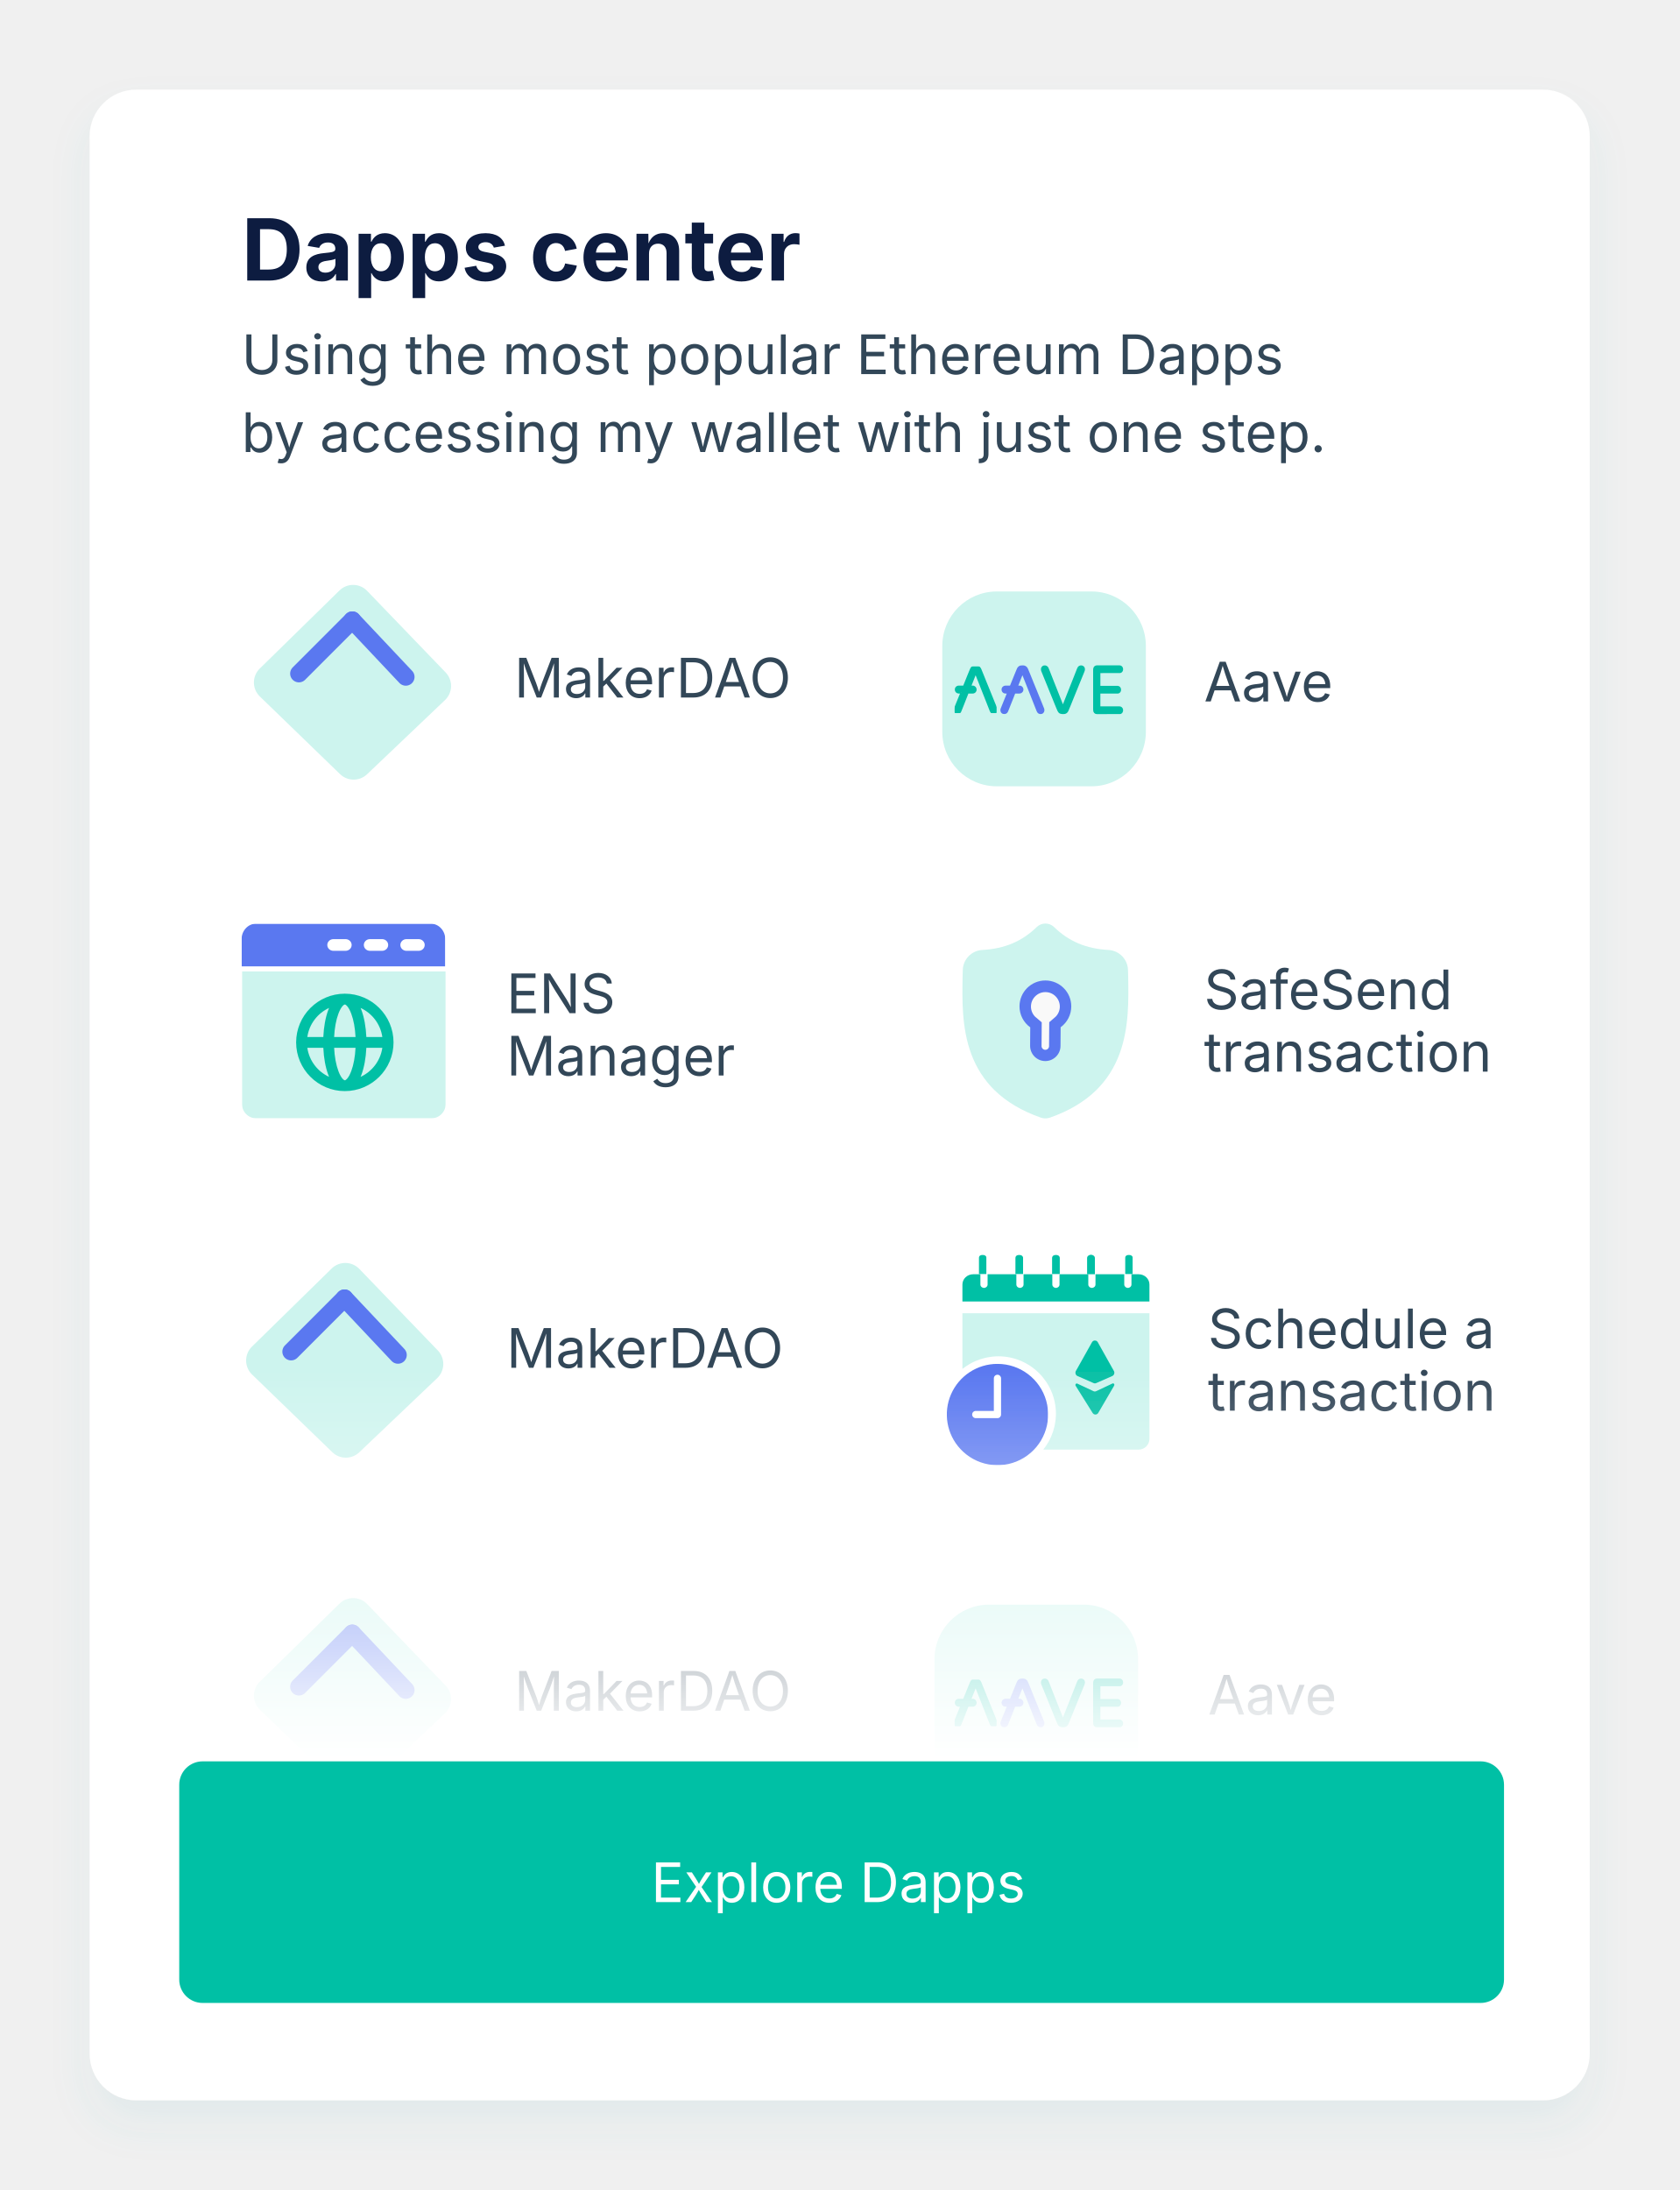
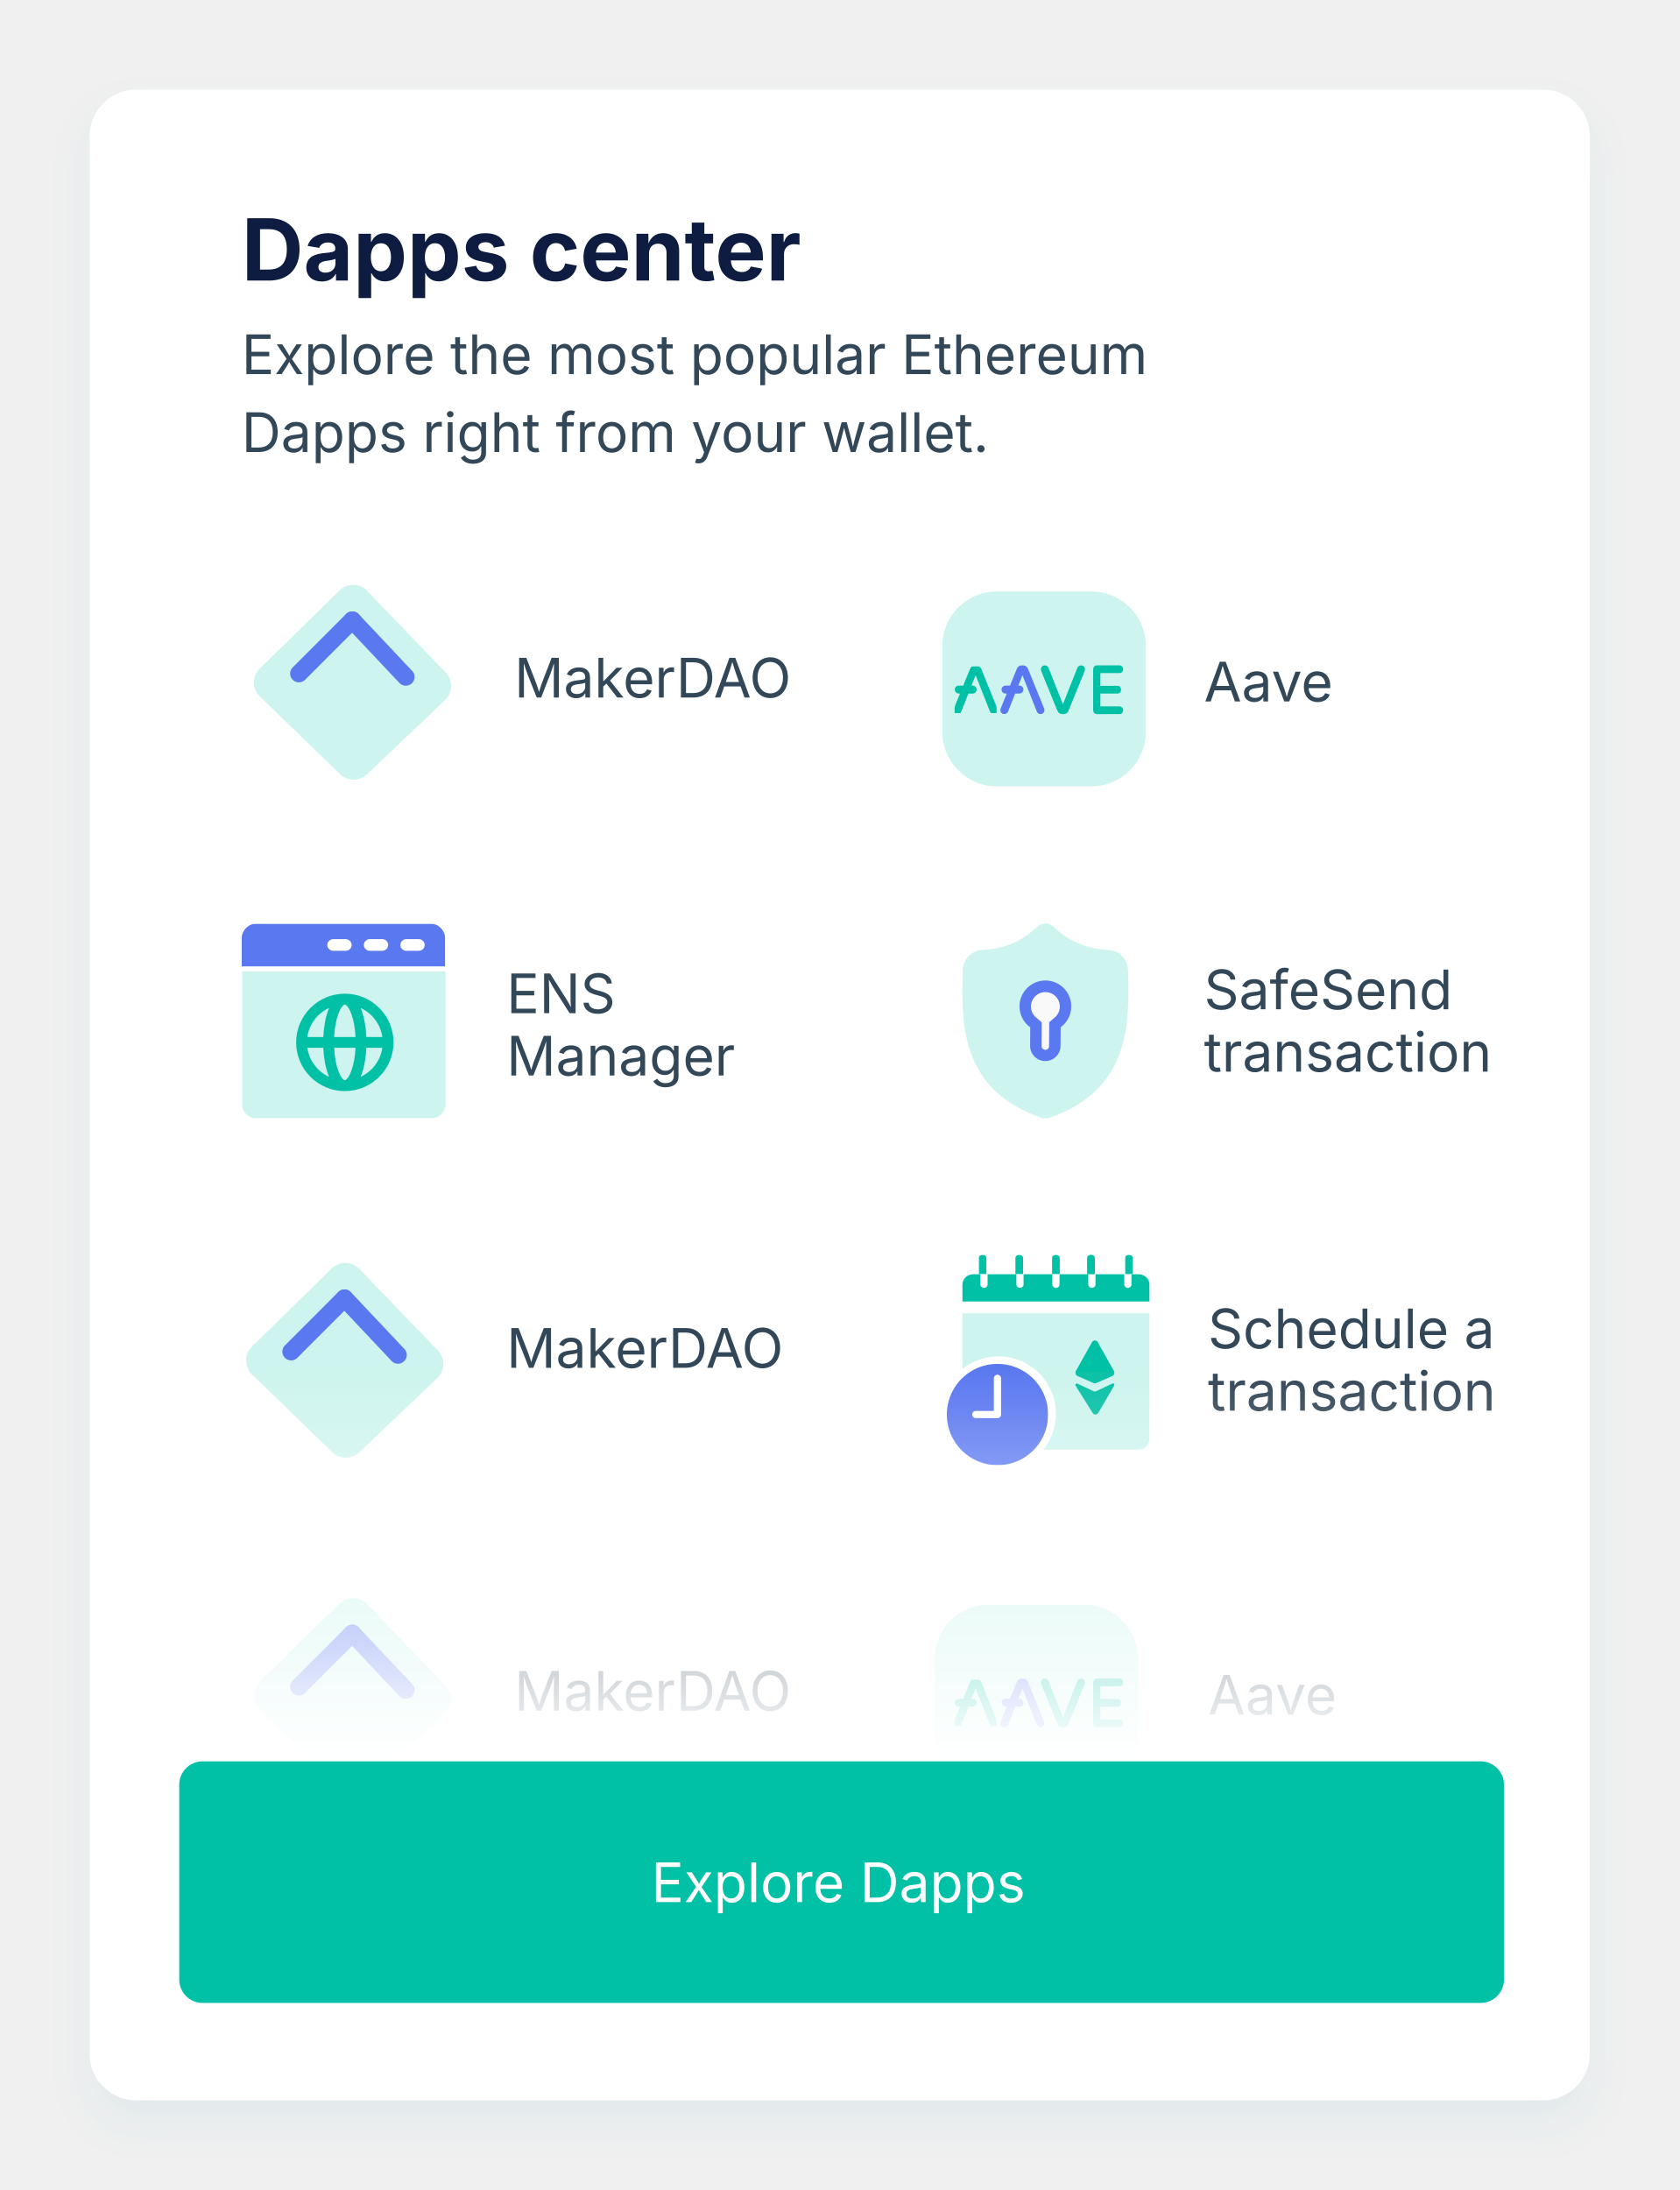
<svg xmlns="http://www.w3.org/2000/svg" xmlns:xlink="http://www.w3.org/1999/xlink" width="431px" height="562px" viewBox="0 0 431 562" version="1.1">
  <defs>
    <filter x="-8.1%" y="-6.0%" width="116.1%" height="112.0%" filterUnits="objectBoundingBox" id="filter-1">
      <feOffset dx="0" dy="6" in="SourceAlpha" result="shadowOffsetOuter1" />
      <feGaussianBlur stdDeviation="5" in="shadowOffsetOuter1" result="shadowBlurOuter1" />
      <feColorMatrix values="0 0 0 0 0.075   0 0 0 0 0.395   0 0 0 0 0.464  0 0 0 0.085 0" type="matrix" in="shadowBlurOuter1" result="shadowMatrixOuter1" />
      <feMerge>
        <feMergeNode in="shadowMatrixOuter1" />
        <feMergeNode in="SourceGraphic" />
      </feMerge>
    </filter>
    <polygon id="path-2" points="0 0.018 10.774 0.018 10.774 11.994 0 11.994" />
    <polygon id="path-4" points="0 0.018 10.774 0.018 10.774 11.994 0 11.994" />
    <polygon id="path-6" points="0.103 0.24 52.38 0.24 52.38 38 0.103 38" />
    <polygon id="path-8" points="0 0.037 52.277 0.037 52.277 11.037 0 11.037" />
    <polygon id="path-10" points="0 0 26 0 26 26 0 26" />
    <polygon id="path-12" points="0 0 2 0 2 5 0 5" />
    <polygon id="path-14" points="0.731 0 2.731 0 2.731 5 0.731 5" />
    <polygon id="path-16" points="0.577 0 2.577 0 2.577 5 0.577 5" />
    <polygon id="path-18" points="0.192 0 2.192 0 2.192 5 0.192 5" />
    <linearGradient x1="50%" y1="15.254%" x2="50%" y2="68.353%" id="linearGradient-20">
      <stop stop-color="#FFFFFF" stop-opacity="0" offset="0%" />
      <stop stop-color="#FFFFFF" offset="100%" />
    </linearGradient>
  </defs>
  <g id="Landing-page_mobile-layout" stroke="none" stroke-width="1" fill="none" fill-rule="evenodd">
    <g id="landing-page-Dapps" transform="translate(8, -1260)">
      <g id="Group-8" filter="url(#filter-1)" transform="translate(15, 1283)">
        <rect id="Rectangle" fill="#FFFFFF" x="0" y="0" width="385" height="516" rx="12" />
        <g id="Group-9" transform="translate(38, 125)">
          <g id="Group-29" transform="translate(186, 89)">
            <g id="lock-copy" fill-rule="nonzero">
              <path d="M21.296,13.593 C23.421,13.593 25.348,14.456 26.744,15.853 C28.138,17.248 29,19.175 29,21.3 C29,22.724 28.609,24.088 27.904,25.263 C27.472,25.984 26.922,26.635 26.271,27.186 L26.271,27.186 L26.241,31.452 C26.235,32.819 25.682,34.045 24.804,34.934 C23.901,35.847 22.653,36.407 21.276,36.407 C19.911,36.407 18.672,35.855 17.773,34.959 C16.868,34.057 16.309,32.808 16.312,31.432 L16.312,31.432 L16.343,27.204 C15.688,26.655 15.135,26.005 14.7,25.284 C13.988,24.105 13.593,22.734 13.593,21.3 C13.593,19.175 14.455,17.248 15.849,15.853 C17.244,14.456 19.172,13.593 21.296,13.593 Z" id="Path" stroke="#5A78F0" stroke-width="8" fill="#F9F9F9" />
              <path d="M42.543,13.566 L42.541,13.527 C42.52,13.047 42.505,12.539 42.496,11.973 C42.456,9.216 40.263,6.936 37.505,6.782 C31.754,6.461 27.306,4.586 23.504,0.883 L23.472,0.852 C22.232,-0.284 20.362,-0.284 19.122,0.852 L19.089,0.883 C15.288,4.586 10.839,6.461 5.089,6.782 C2.33,6.936 0.138,9.216 0.097,11.974 C0.089,12.535 0.074,13.044 0.052,13.527 L0.05,13.618 C-0.062,19.48 -0.201,26.775 2.241,33.397 C3.583,37.039 5.616,40.204 8.283,42.806 C11.321,45.769 15.3,48.122 20.109,49.798 C20.266,49.853 20.428,49.897 20.593,49.93 C20.827,49.977 21.062,50 21.297,50 C21.532,50 21.767,49.977 22.001,49.93 C22.166,49.897 22.329,49.852 22.487,49.797 C27.29,48.118 31.265,45.765 34.3,42.802 C36.965,40.199 38.999,37.032 40.342,33.39 C42.793,26.748 42.654,19.439 42.543,13.566 Z M25.211,26.617 L25.177,31.397 C25.173,33.545 23.425,35.291 21.276,35.291 C19.125,35.291 17.375,33.541 17.375,31.392 L17.375,31.381 L17.409,26.638 C15.689,25.4 14.653,23.409 14.653,21.251 C14.653,17.589 17.633,14.61 21.296,14.61 C24.959,14.61 27.939,17.589 27.939,21.251 C27.939,23.394 26.913,25.377 25.211,26.617 Z" id="Shape" fill="#CDF4EE" />
            </g>
            <text id="SafeSend-transaction" font-family="SFProText-Regular, SF Pro Text" font-size="14" font-weight="normal" fill="#334758">
              <tspan x="62" y="22">SafeSend </tspan>
              <tspan x="62" y="38">transaction </tspan>
            </text>
          </g>
          <g id="Group-45" transform="translate(180, 3)">
            <g id="Group-13-Copy-2" fill="#CDF4EE">
              <rect id="Rectangle-4" x="0.836" y="0.783" width="52.247" height="50" rx="14" />
            </g>
            <g id="Group-10" transform="translate(4, 20)">
              <path d="M37.156,6.739 L37.156,10.519 L37.263,10.519 C38.95,10.519 40.638,10.521 42.325,10.518 C42.644,10.517 42.927,10.765 42.986,11.112 C43.065,11.576 42.796,11.997 42.406,11.998 C40.417,12 38.428,11.997 36.439,12 C36.121,12 35.834,11.694 35.818,11.33 C35.811,11.171 35.801,11.011 35.801,10.852 C35.8,7.517 35.799,4.182 35.801,0.847 C35.801,0.441 35.971,0.146 36.274,0.033 C36.33,0.011 36.392,0.001 36.452,0.001 C38.429,-0 40.406,0 42.383,0 C42.712,0 42.988,0.318 42.998,0.72 C43.008,1.105 42.795,1.365 42.56,1.444 C42.497,1.465 42.43,1.478 42.365,1.478 C40.666,1.48 38.967,1.479 37.267,1.479 L37.157,1.479 L37.157,5.26 L37.261,5.26 C38.796,5.26 40.332,5.262 41.867,5.258 C42.188,5.257 42.466,5.595 42.47,5.97 C42.472,6.255 42.387,6.479 42.171,6.628 C42.064,6.702 41.95,6.738 41.828,6.738 C40.307,6.739 38.787,6.739 37.266,6.739 L37.156,6.739 Z" id="Fill-1" stroke="#00C0A5" stroke-width="0.5" fill="#05C0A5" />
              <g id="Group-5">
                <mask id="mask-3" fill="white">
                  <use xlink:href="#path-2" />
                </mask>
                <g id="Clip-4" />
                <path d="M1.753,6.729 C1.506,6.729 1.274,6.729 1.042,6.728 C0.621,6.727 0.299,6.39 0.297,5.974 C0.295,5.62 0.49,5.336 0.822,5.221 C0.886,5.199 0.957,5.194 1.025,5.193 C1.476,5.191 1.927,5.192 2.378,5.192 C2.569,4.723 2.759,4.258 2.948,3.793 C3.121,3.364 3.292,2.933 3.466,2.504 C3.63,2.099 3.795,1.695 3.963,1.291 C4.053,1.073 4.137,0.85 4.245,0.64 C4.388,0.359 4.593,0.135 4.91,0.053 C4.979,0.035 5.051,0.018 5.121,0.018 C5.355,0.02 5.591,0.015 5.823,0.041 C6.028,0.064 6.191,0.191 6.332,0.343 C6.623,0.656 6.719,1.071 6.884,1.448 C7.048,1.821 7.193,2.202 7.345,2.579 C7.552,3.094 7.757,3.61 7.965,4.125 C8.149,4.578 8.337,5.03 8.522,5.484 C8.682,5.879 8.839,6.276 9,6.671 C9.198,7.158 9.398,7.644 9.596,8.131 C9.757,8.527 9.913,8.924 10.075,9.319 C10.258,9.769 10.443,10.219 10.63,10.668 C10.717,10.877 10.79,11.085 10.771,11.32 C10.744,11.677 10.496,11.954 10.135,11.989 C9.851,12.016 9.616,11.939 9.444,11.714 C9.35,11.591 9.279,11.444 9.221,11.299 C9.021,10.806 8.832,10.309 8.638,9.814 C8.393,9.19 8.148,8.566 7.902,7.943 C7.705,7.446 7.504,6.949 7.308,6.451 C7.047,5.788 6.79,5.124 6.528,4.461 C6.305,3.896 6.078,3.332 5.854,2.767 C5.712,2.41 5.574,2.052 5.434,1.694 C5.423,1.667 5.407,1.643 5.387,1.607 C4.913,2.805 4.445,3.991 3.97,5.192 C4.195,5.192 4.403,5.202 4.611,5.19 C5.067,5.164 5.416,5.554 5.402,5.984 C5.391,6.286 5.173,6.619 4.885,6.692 C4.816,6.709 4.745,6.726 4.674,6.727 C4.266,6.73 3.858,6.729 3.45,6.728 C3.394,6.728 3.362,6.735 3.336,6.803 C2.949,7.794 2.558,8.783 2.166,9.772 C1.936,10.353 1.713,10.936 1.47,11.51 C1.354,11.786 1.144,11.965 0.828,11.987 C0.517,12.008 0.253,11.926 0.099,11.627 C-0.027,11.384 -0.029,11.126 0.073,10.87 C0.316,10.267 0.559,9.664 0.803,9.061 C1.047,8.462 1.293,7.863 1.537,7.264 C1.609,7.089 1.679,6.913 1.753,6.729" id="Fill-3" stroke="#00C0A5" stroke-width="0.5" fill="#05C0A5" mask="url(#mask-3)" />
              </g>
              <path d="M17.401,1.589 C16.923,2.796 16.452,3.987 15.977,5.189 C16.21,5.189 16.432,5.191 16.654,5.188 C17.136,5.182 17.483,5.635 17.398,6.103 C17.331,6.469 16.984,6.734 16.649,6.728 C16.224,6.72 15.798,6.726 15.367,6.726 C15.163,7.247 14.962,7.767 14.757,8.285 C14.546,8.817 14.331,9.347 14.121,9.879 C13.912,10.404 13.714,10.934 13.498,11.456 C13.378,11.745 13.176,11.95 12.843,11.987 C12.611,12.013 12.399,11.965 12.227,11.81 C12.081,11.679 12.022,11.495 12.003,11.297 C11.979,11.043 12.088,10.826 12.178,10.603 C12.376,10.116 12.571,9.628 12.769,9.14 C13.027,8.507 13.286,7.874 13.545,7.241 C13.613,7.074 13.681,6.907 13.756,6.726 C13.517,6.726 13.287,6.726 13.057,6.726 C12.78,6.727 12.564,6.611 12.41,6.378 C12.221,6.095 12.261,5.664 12.495,5.427 C12.656,5.264 12.841,5.186 13.066,5.188 C13.475,5.191 13.884,5.187 14.293,5.19 C14.366,5.191 14.395,5.164 14.421,5.099 C14.584,4.689 14.752,4.282 14.918,3.874 C15.091,3.448 15.263,3.021 15.436,2.595 C15.589,2.22 15.741,1.845 15.895,1.472 C16.007,1.201 16.113,0.928 16.236,0.663 C16.362,0.394 16.558,0.187 16.835,0.071 C16.867,0.058 16.902,0.043 16.936,0.04 C17.324,0.007 17.717,-0.064 18.086,0.132 C18.307,0.248 18.463,0.437 18.565,0.657 C18.725,1 18.862,1.353 19.006,1.703 C19.159,2.077 19.309,2.452 19.461,2.827 C19.671,3.348 19.879,3.87 20.091,4.391 C20.323,4.96 20.56,5.527 20.792,6.097 C20.999,6.605 21.2,7.116 21.407,7.624 C21.616,8.139 21.83,8.652 22.039,9.166 C22.236,9.65 22.431,10.135 22.624,10.621 C22.683,10.77 22.757,10.918 22.785,11.074 C22.854,11.473 22.689,11.881 22.246,11.977 C21.84,12.065 21.488,11.903 21.306,11.458 C21.087,10.927 20.881,10.39 20.67,9.855 C20.408,9.188 20.148,8.52 19.884,7.854 C19.646,7.252 19.404,6.651 19.166,6.049 C18.906,5.392 18.649,4.734 18.389,4.077 C18.191,3.579 17.991,3.082 17.793,2.584 C17.663,2.258 17.535,1.93 17.401,1.589" id="Fill-6" stroke="#5A78F0" stroke-width="0.5" fill="#5A78F0" />
              <path d="M27.804,10.407 C28.083,9.701 28.358,9 28.635,8.3 C28.953,7.493 29.272,6.686 29.592,5.879 C29.819,5.307 30.049,4.737 30.276,4.166 C30.535,3.512 30.791,2.856 31.049,2.202 C31.255,1.679 31.463,1.156 31.668,0.633 C31.75,0.422 31.862,0.236 32.057,0.115 C32.421,-0.111 33.092,0.003 33.188,0.606 C33.229,0.865 33.156,1.088 33.063,1.316 C32.897,1.72 32.731,2.125 32.566,2.53 C32.412,2.904 32.259,3.278 32.107,3.653 C31.947,4.046 31.787,4.439 31.628,4.832 C31.474,5.21 31.321,5.588 31.167,5.965 C31.009,6.352 30.85,6.738 30.693,7.125 C30.538,7.505 30.383,7.886 30.23,8.267 C30.022,8.783 29.817,9.299 29.607,9.814 C29.398,10.325 29.196,10.84 28.967,11.342 C28.819,11.665 28.576,11.917 28.211,11.977 C27.996,12.012 27.772,12 27.553,11.989 C27.422,11.982 27.286,11.952 27.165,11.902 C26.939,11.808 26.778,11.629 26.672,11.41 C26.539,11.132 26.419,10.847 26.3,10.562 C26.142,10.186 25.991,9.807 25.839,9.429 C25.643,8.944 25.45,8.458 25.253,7.974 C25.007,7.371 24.757,6.77 24.512,6.167 C24.305,5.658 24.103,5.147 23.897,4.639 C23.689,4.127 23.477,3.616 23.269,3.105 C23.037,2.535 22.806,1.965 22.577,1.395 C22.52,1.255 22.45,1.116 22.421,0.97 C22.338,0.543 22.494,0.128 22.972,0.018 C23.299,-0.058 23.692,0.118 23.836,0.432 C23.968,0.718 24.082,1.013 24.198,1.307 C24.395,1.802 24.587,2.299 24.781,2.794 C24.96,3.25 25.139,3.706 25.319,4.162 C25.529,4.69 25.742,5.218 25.951,5.747 C26.215,6.413 26.474,7.081 26.738,7.748 C26.922,8.216 27.112,8.682 27.298,9.149 C27.452,9.537 27.602,9.927 27.755,10.315 C27.767,10.345 27.786,10.373 27.804,10.407" id="Fill-8" stroke="#00C0A5" stroke-width="0.5" fill="#05C0A5" />
            </g>
          </g>
          <text id="Aave" font-family="SFProText-Regular, SF Pro Text" font-size="14" font-weight="normal" fill="#334758">
            <tspan x="248" y="32">Aave </tspan>
          </text>
          <g id="Group-10" transform="translate(2, 0)">
            <g id="Group-5-Copy">
              <path d="M24.124,3.529 L3.668,23.566 C1.695,25.498 1.663,28.664 3.595,30.637 C3.626,30.668 3.657,30.7 3.689,30.73 L24.279,50.662 C26.206,52.527 29.261,52.541 31.203,50.692 L51.214,31.651 C53.214,29.748 53.293,26.583 51.39,24.582 C51.383,24.575 51.376,24.568 51.37,24.562 L31.225,3.634 C29.31,1.644 26.145,1.584 24.155,3.499 C24.145,3.509 24.134,3.519 24.124,3.529 Z" id="Path-5" fill="#CDF4EE" />
              <line x1="13.714" y1="24.857" x2="27.415" y2="11.148" id="Line-3" stroke="#5A78F0" stroke-width="4.5" stroke-linecap="round" fill-rule="nonzero" />
              <line x1="27.162" y1="25.714" x2="40.89" y2="11.148" id="Line-3" stroke="#5A78F0" stroke-width="4.5" stroke-linecap="round" fill-rule="nonzero" transform="translate(34.15223, 18.44965) scale(-1, 1) translate(-34.15223, -18.44965) " />
            </g>
            <text id="MakerDAO" font-family="SFProText-Regular, SF Pro Text" font-size="14" font-weight="normal" fill="#334758">
              <tspan x="69" y="31">MakerDAO</tspan>
            </text>
          </g>
          <g id="Group-45" transform="translate(178, 263)">
            <g id="Group-13-Copy-2" fill="#CDF4EE">
              <rect id="Rectangle-4" x="0.836" y="0.783" width="52.247" height="50" rx="14" />
            </g>
            <g id="Group-10" transform="translate(6, 20)">
              <path d="M37.156,6.739 L37.156,10.519 L37.263,10.519 C38.95,10.519 40.638,10.521 42.325,10.518 C42.644,10.517 42.927,10.765 42.986,11.112 C43.065,11.576 42.796,11.997 42.406,11.998 C40.417,12 38.428,11.997 36.439,12 C36.121,12 35.834,11.694 35.818,11.33 C35.811,11.171 35.801,11.011 35.801,10.852 C35.8,7.517 35.799,4.182 35.801,0.847 C35.801,0.441 35.971,0.146 36.274,0.033 C36.33,0.011 36.392,0.001 36.452,0.001 C38.429,-0 40.406,0 42.383,0 C42.712,0 42.988,0.318 42.998,0.72 C43.008,1.105 42.795,1.365 42.56,1.444 C42.497,1.465 42.43,1.478 42.365,1.478 C40.666,1.48 38.967,1.479 37.267,1.479 L37.157,1.479 L37.157,5.26 L37.261,5.26 C38.796,5.26 40.332,5.262 41.867,5.258 C42.188,5.257 42.466,5.595 42.47,5.97 C42.472,6.255 42.387,6.479 42.171,6.628 C42.064,6.702 41.95,6.738 41.828,6.738 C40.307,6.739 38.787,6.739 37.266,6.739 L37.156,6.739 Z" id="Fill-1" stroke="#00C0A5" stroke-width="0.5" fill="#05C0A5" />
              <g id="Group-5">
                <mask id="mask-5" fill="white">
                  <use xlink:href="#path-4" />
                </mask>
                <g id="Clip-4" />
                <path d="M1.753,6.729 C1.506,6.729 1.274,6.729 1.042,6.728 C0.621,6.727 0.299,6.39 0.297,5.974 C0.295,5.62 0.49,5.336 0.822,5.221 C0.886,5.199 0.957,5.194 1.025,5.193 C1.476,5.191 1.927,5.192 2.378,5.192 C2.569,4.723 2.759,4.258 2.948,3.793 C3.121,3.364 3.292,2.933 3.466,2.504 C3.63,2.099 3.795,1.695 3.963,1.291 C4.053,1.073 4.137,0.85 4.245,0.64 C4.388,0.359 4.593,0.135 4.91,0.053 C4.979,0.035 5.051,0.018 5.121,0.018 C5.355,0.02 5.591,0.015 5.823,0.041 C6.028,0.064 6.191,0.191 6.332,0.343 C6.623,0.656 6.719,1.071 6.884,1.448 C7.048,1.821 7.193,2.202 7.345,2.579 C7.552,3.094 7.757,3.61 7.965,4.125 C8.149,4.578 8.337,5.03 8.522,5.484 C8.682,5.879 8.839,6.276 9,6.671 C9.198,7.158 9.398,7.644 9.596,8.131 C9.757,8.527 9.913,8.924 10.075,9.319 C10.258,9.769 10.443,10.219 10.63,10.668 C10.717,10.877 10.79,11.085 10.771,11.32 C10.744,11.677 10.496,11.954 10.135,11.989 C9.851,12.016 9.616,11.939 9.444,11.714 C9.35,11.591 9.279,11.444 9.221,11.299 C9.021,10.806 8.832,10.309 8.638,9.814 C8.393,9.19 8.148,8.566 7.902,7.943 C7.705,7.446 7.504,6.949 7.308,6.451 C7.047,5.788 6.79,5.124 6.528,4.461 C6.305,3.896 6.078,3.332 5.854,2.767 C5.712,2.41 5.574,2.052 5.434,1.694 C5.423,1.667 5.407,1.643 5.387,1.607 C4.913,2.805 4.445,3.991 3.97,5.192 C4.195,5.192 4.403,5.202 4.611,5.19 C5.067,5.164 5.416,5.554 5.402,5.984 C5.391,6.286 5.173,6.619 4.885,6.692 C4.816,6.709 4.745,6.726 4.674,6.727 C4.266,6.73 3.858,6.729 3.45,6.728 C3.394,6.728 3.362,6.735 3.336,6.803 C2.949,7.794 2.558,8.783 2.166,9.772 C1.936,10.353 1.713,10.936 1.47,11.51 C1.354,11.786 1.144,11.965 0.828,11.987 C0.517,12.008 0.253,11.926 0.099,11.627 C-0.027,11.384 -0.029,11.126 0.073,10.87 C0.316,10.267 0.559,9.664 0.803,9.061 C1.047,8.462 1.293,7.863 1.537,7.264 C1.609,7.089 1.679,6.913 1.753,6.729" id="Fill-3" stroke="#00C0A5" stroke-width="0.5" fill="#05C0A5" mask="url(#mask-5)" />
              </g>
              <path d="M17.401,1.589 C16.923,2.796 16.452,3.987 15.977,5.189 C16.21,5.189 16.432,5.191 16.654,5.188 C17.136,5.182 17.483,5.635 17.398,6.103 C17.331,6.469 16.984,6.734 16.649,6.728 C16.224,6.72 15.798,6.726 15.367,6.726 C15.163,7.247 14.962,7.767 14.757,8.285 C14.546,8.817 14.331,9.347 14.121,9.879 C13.912,10.404 13.714,10.934 13.498,11.456 C13.378,11.745 13.176,11.95 12.843,11.987 C12.611,12.013 12.399,11.965 12.227,11.81 C12.081,11.679 12.022,11.495 12.003,11.297 C11.979,11.043 12.088,10.826 12.178,10.603 C12.376,10.116 12.571,9.628 12.769,9.14 C13.027,8.507 13.286,7.874 13.545,7.241 C13.613,7.074 13.681,6.907 13.756,6.726 C13.517,6.726 13.287,6.726 13.057,6.726 C12.78,6.727 12.564,6.611 12.41,6.378 C12.221,6.095 12.261,5.664 12.495,5.427 C12.656,5.264 12.841,5.186 13.066,5.188 C13.475,5.191 13.884,5.187 14.293,5.19 C14.366,5.191 14.395,5.164 14.421,5.099 C14.584,4.689 14.752,4.282 14.918,3.874 C15.091,3.448 15.263,3.021 15.436,2.595 C15.589,2.22 15.741,1.845 15.895,1.472 C16.007,1.201 16.113,0.928 16.236,0.663 C16.362,0.394 16.558,0.187 16.835,0.071 C16.867,0.058 16.902,0.043 16.936,0.04 C17.324,0.007 17.717,-0.064 18.086,0.132 C18.307,0.248 18.463,0.437 18.565,0.657 C18.725,1 18.862,1.353 19.006,1.703 C19.159,2.077 19.309,2.452 19.461,2.827 C19.671,3.348 19.879,3.87 20.091,4.391 C20.323,4.96 20.56,5.527 20.792,6.097 C20.999,6.605 21.2,7.116 21.407,7.624 C21.616,8.139 21.83,8.652 22.039,9.166 C22.236,9.65 22.431,10.135 22.624,10.621 C22.683,10.77 22.757,10.918 22.785,11.074 C22.854,11.473 22.689,11.881 22.246,11.977 C21.84,12.065 21.488,11.903 21.306,11.458 C21.087,10.927 20.881,10.39 20.67,9.855 C20.408,9.188 20.148,8.52 19.884,7.854 C19.646,7.252 19.404,6.651 19.166,6.049 C18.906,5.392 18.649,4.734 18.389,4.077 C18.191,3.579 17.991,3.082 17.793,2.584 C17.663,2.258 17.535,1.93 17.401,1.589" id="Fill-6" stroke="#5A78F0" stroke-width="0.5" fill="#5A78F0" />
              <path d="M27.804,10.407 C28.083,9.701 28.358,9 28.635,8.3 C28.953,7.493 29.272,6.686 29.592,5.879 C29.819,5.307 30.049,4.737 30.276,4.166 C30.535,3.512 30.791,2.856 31.049,2.202 C31.255,1.679 31.463,1.156 31.668,0.633 C31.75,0.422 31.862,0.236 32.057,0.115 C32.421,-0.111 33.092,0.003 33.188,0.606 C33.229,0.865 33.156,1.088 33.063,1.316 C32.897,1.72 32.731,2.125 32.566,2.53 C32.412,2.904 32.259,3.278 32.107,3.653 C31.947,4.046 31.787,4.439 31.628,4.832 C31.474,5.21 31.321,5.588 31.167,5.965 C31.009,6.352 30.85,6.738 30.693,7.125 C30.538,7.505 30.383,7.886 30.23,8.267 C30.022,8.783 29.817,9.299 29.607,9.814 C29.398,10.325 29.196,10.84 28.967,11.342 C28.819,11.665 28.576,11.917 28.211,11.977 C27.996,12.012 27.772,12 27.553,11.989 C27.422,11.982 27.286,11.952 27.165,11.902 C26.939,11.808 26.778,11.629 26.672,11.41 C26.539,11.132 26.419,10.847 26.3,10.562 C26.142,10.186 25.991,9.807 25.839,9.429 C25.643,8.944 25.45,8.458 25.253,7.974 C25.007,7.371 24.757,6.77 24.512,6.167 C24.305,5.658 24.103,5.147 23.897,4.639 C23.689,4.127 23.477,3.616 23.269,3.105 C23.037,2.535 22.806,1.965 22.577,1.395 C22.52,1.255 22.45,1.116 22.421,0.97 C22.338,0.543 22.494,0.128 22.972,0.018 C23.299,-0.058 23.692,0.118 23.836,0.432 C23.968,0.718 24.082,1.013 24.198,1.307 C24.395,1.802 24.587,2.299 24.781,2.794 C24.96,3.25 25.139,3.706 25.319,4.162 C25.529,4.69 25.742,5.218 25.951,5.747 C26.215,6.413 26.474,7.081 26.738,7.748 C26.922,8.216 27.112,8.682 27.298,9.149 C27.452,9.537 27.602,9.927 27.755,10.315 C27.767,10.345 27.786,10.373 27.804,10.407" id="Fill-8" stroke="#00C0A5" stroke-width="0.5" fill="#05C0A5" />
            </g>
          </g>
          <text id="Aave" font-family="SFProText-Regular, SF Pro Text" font-size="14" font-weight="normal" fill="#334758">
            <tspan x="249" y="292">Aave </tspan>
          </text>
          <g id="Group-10" transform="translate(2, 260)">
            <g id="Group-5-Copy">
              <path d="M24.124,3.529 L3.668,23.566 C1.695,25.498 1.663,28.664 3.595,30.637 C3.626,30.668 3.657,30.7 3.689,30.73 L24.279,50.662 C26.206,52.527 29.261,52.541 31.203,50.692 L51.214,31.651 C53.214,29.748 53.293,26.583 51.39,24.582 C51.383,24.575 51.376,24.568 51.37,24.562 L31.225,3.634 C29.31,1.644 26.145,1.584 24.155,3.499 C24.145,3.509 24.134,3.519 24.124,3.529 Z" id="Path-5" fill="#CDF4EE" />
              <line x1="13.714" y1="24.857" x2="27.415" y2="11.148" id="Line-3" stroke="#5A78F0" stroke-width="4.5" stroke-linecap="round" fill-rule="nonzero" />
              <line x1="27.162" y1="25.714" x2="40.89" y2="11.148" id="Line-3" stroke="#5A78F0" stroke-width="4.5" stroke-linecap="round" fill-rule="nonzero" transform="translate(34.15223, 18.44965) scale(-1, 1) translate(-34.15223, -18.44965) " />
            </g>
            <text id="MakerDAO" font-family="SFProText-Regular, SF Pro Text" font-size="14" font-weight="normal" fill="#334758">
              <tspan x="69" y="31">MakerDAO</tspan>
            </text>
          </g>
          <g id="Group-11" transform="translate(1, 89)">
            <g id="Group-3" transform="translate(0, 12)">
              <mask id="mask-7" fill="white">
                <use xlink:href="#path-6" />
              </mask>
              <g id="Clip-2" />
              <path d="M0.103,0.24 L52.381,0.24 L52.381,34.293 C52.381,36.34 50.716,38 48.662,38 L3.823,38 C1.769,38 0.103,36.34 0.103,34.293 L0.103,0.24 Z" id="Fill-1" fill="#CDF4EE" mask="url(#mask-7)" />
            </g>
            <g id="Group-6">
              <mask id="mask-9" fill="white">
                <use xlink:href="#path-8" />
              </mask>
              <g id="Clip-5" />
              <path d="M-0,11.037 L52.277,11.037 L52.277,4.037 C52.277,1.828 50.612,0.037 48.558,0.037 L3.719,0.037 C1.665,0.037 -0,1.828 -0,4.037 L-0,11.037 Z" id="Fill-4" fill="#5A78F0" mask="url(#mask-9)" />
            </g>
            <path d="M26.688,4 C27.55,4 28.25,4.672 28.25,5.5 C28.25,6.328 27.55,7 26.688,7 L23.562,7 C22.7,7 22,6.328 22,5.5 C22,4.672 22.7,4 23.562,4 L26.688,4 Z M36.063,4 C36.925,4 37.626,4.672 37.626,5.5 C37.626,6.328 36.925,7 36.063,7 L32.938,7 C32.075,7 31.376,6.328 31.376,5.5 C31.376,4.672 32.075,4 32.938,4 L36.063,4 Z M45.438,4 C46.301,4 47,4.672 47,5.5 C47,6.328 46.301,7 45.438,7 L42.313,7 C41.45,7 40.75,6.328 40.75,5.5 C40.75,4.672 41.45,4 42.313,4 L45.438,4 Z" id="Fill-7" fill="#FFFFFF" />
            <path d="M30.55,39.338 C30.616,39.18 30.682,39.016 30.747,38.845 C31.464,36.93 31.907,34.499 32.024,31.889 L36.122,31.889 C35.646,35.204 33.492,37.984 30.55,39.338 L30.55,39.338 Z M23.757,29.111 C23.867,26.839 24.247,24.752 24.855,23.131 C25.574,21.21 26.302,20.778 26.5,20.778 C26.698,20.778 27.426,21.21 28.146,23.131 C28.753,24.752 29.134,26.839 29.244,29.111 L23.757,29.111 Z M28.146,37.87 C27.426,39.79 26.698,40.222 26.5,40.222 C26.302,40.222 25.574,39.79 24.855,37.87 C24.247,36.249 23.867,34.162 23.757,31.889 L29.244,31.889 C29.134,34.162 28.753,36.249 28.146,37.87 L28.146,37.87 Z M22.253,22.156 C21.536,24.07 21.093,26.502 20.977,29.111 L16.878,29.111 C17.354,25.797 19.509,23.017 22.45,21.663 C22.384,21.821 22.318,21.984 22.253,22.156 L22.253,22.156 Z M16.878,31.889 L20.977,31.889 C21.093,34.499 21.536,36.93 22.253,38.845 C22.318,39.016 22.384,39.18 22.45,39.338 C19.509,37.984 17.354,35.204 16.878,31.889 L16.878,31.889 Z M36.122,29.111 L32.024,29.111 C31.907,26.501 31.464,24.07 30.747,22.156 C30.682,21.984 30.616,21.821 30.55,21.663 C33.492,23.017 35.646,25.797 36.122,29.111 L36.122,29.111 Z M26.5,18 C19.607,18 14,23.608 14,30.5 C14,37.393 19.607,43 26.5,43 C33.393,43 39,37.393 39,30.5 C39,23.608 33.393,18 26.5,18 L26.5,18 Z" id="Fill-9" fill="#05C0A5" />
          </g>
          <g id="Group-30" transform="translate(69, 99)" fill="#334758" font-family="SFProText-Regular, SF Pro Text" font-size="14" font-weight="normal">
            <text id="ENS-Manager">
              <tspan x="1.8189894e-12" y="13">ENS </tspan>
              <tspan x="1.8189894e-12" y="29">Manager </tspan>
            </text>
          </g>
          <g id="Group-30" transform="translate(249, 185)" fill="#334758" font-family="SFProText-Regular, SF Pro Text" font-size="14" font-weight="normal">
            <text id="Schedule-a-transacti">
              <tspan x="1.8189894e-12" y="13">Schedule a</tspan>
              <tspan x="1.8189894e-12" y="29">transaction</tspan>
            </text>
          </g>
          <g id="Group-26" transform="translate(182, 174)">
            <g id="Group-3" transform="translate(0, 28)">
              <mask id="mask-11" fill="white">
                <use xlink:href="#path-10" />
              </mask>
              <g id="Clip-2" />
              <path d="M13.921,13 C13.921,13.512 13.506,13.928 12.994,13.928 L7.426,13.928 C6.913,13.928 6.498,13.512 6.498,13 C6.498,12.488 6.913,12.072 7.426,12.072 L12.066,12.072 L12.066,3.715 C12.066,3.202 12.482,2.786 12.994,2.786 C13.506,2.786 13.921,3.202 13.921,3.715 L13.921,13 Z M12.994,0 C7.829,-0.005 3.154,3.052 1.086,7.788 C-0.982,12.522 -0.048,18.033 3.464,21.822 C3.686,22.068 3.92,22.304 4.167,22.525 C8.433,26.49 14.814,27.131 19.782,24.092 C24.751,21.054 27.092,15.079 25.511,9.472 C23.931,3.864 18.816,-0.006 12.994,0 L12.994,0 Z" id="Fill-1" fill="#5A78F0" mask="url(#mask-11)" />
            </g>
            <path d="M52,15 L4,15 L4,29.294 C4.136,29.186 4.277,29.091 4.419,28.986 C4.561,28.882 4.696,28.779 4.834,28.681 C5.121,28.485 5.414,28.301 5.713,28.129 C5.814,28.068 5.91,28.003 6.013,27.945 C6.414,27.718 6.828,27.515 7.248,27.327 C7.363,27.277 7.48,27.236 7.596,27.188 C7.912,27.059 8.23,26.935 8.555,26.826 C8.711,26.774 8.87,26.729 9.028,26.682 C9.324,26.593 9.62,26.515 9.922,26.445 C10.087,26.406 10.252,26.371 10.419,26.337 C10.736,26.275 11.054,26.229 11.374,26.187 C11.523,26.169 11.669,26.144 11.818,26.13 C12.286,26.085 12.757,26.056 13.231,26.056 C21.382,26.066 27.988,32.656 28,40.79 C28,41.262 27.972,41.732 27.926,42.199 C27.911,42.347 27.887,42.493 27.869,42.64 C27.828,42.961 27.777,43.28 27.719,43.595 C27.685,43.762 27.648,43.926 27.611,44.091 C27.541,44.391 27.461,44.69 27.372,44.986 C27.326,45.142 27.28,45.299 27.228,45.454 C27.118,45.783 26.993,46.107 26.859,46.427 C26.814,46.536 26.775,46.647 26.726,46.755 C26.539,47.179 26.332,47.593 26.104,47.998 C26.053,48.09 25.993,48.175 25.94,48.265 C25.756,48.576 25.565,48.88 25.359,49.176 C25.267,49.311 25.166,49.439 25.068,49.57 C24.97,49.701 24.864,49.861 24.751,50 L49.231,50 C50.76,50 52,48.763 52,47.237 L52,15 Z" id="Fill-4" fill="#CDF4EE" />
            <path d="M52,7.625 C52,6.175 50.76,5 49.231,5 L47.385,5 L47.385,7.625 C47.385,8.108 46.972,8.5 46.462,8.5 C45.952,8.5 45.538,8.108 45.538,7.625 L45.538,5 L38.154,5 L38.154,7.625 C38.154,8.108 37.74,8.5 37.231,8.5 C36.722,8.5 36.308,8.108 36.308,7.625 L36.308,5 L28.923,5 L28.923,7.625 C28.923,8.108 28.509,8.5 28,8.5 C27.491,8.5 27.076,8.108 27.076,7.625 L27.076,5 L19.692,5 L19.692,7.625 C19.692,8.108 19.279,8.5 18.77,8.5 C18.26,8.5 17.846,8.108 17.846,7.625 L17.846,5 L10.462,5 L10.462,7.625 C10.462,8.108 10.048,8.5 9.539,8.5 C9.028,8.5 8.615,8.108 8.615,7.625 L8.615,5 L6.77,5 C5.24,5 4,6.175 4,7.625 L4,12 L52,12 L52,7.625 Z" id="Fill-6" fill="#05C0A5" />
            <g id="Group-10" transform="translate(27, 0)">
              <mask id="mask-13" fill="white">
                <use xlink:href="#path-12" />
              </mask>
              <g id="Clip-9" />
              <path d="M1,-8.33333333e-05 C0.448,-8.33333333e-05 0,0.373 0,0.833 L0,5 L2,5 L2,0.833 C2,0.373 1.552,-8.33333333e-05 1,-8.33333333e-05" id="Fill-8" fill="#05C0A5" mask="url(#mask-13)" />
            </g>
            <path d="M37,0 C36.447,0 36,0.373 36,0.833 L36,5 L38,5 L38,0.833 C38,0.373 37.552,0 37,0" id="Fill-11" fill="#05C0A5" />
            <g id="Group-15" transform="translate(45, 0)">
              <mask id="mask-15" fill="white">
                <use xlink:href="#path-14" />
              </mask>
              <g id="Clip-14" />
              <path d="M2.731,0.833 C2.731,0.373 2.284,-8.33333333e-05 1.73,-8.33333333e-05 C1.179,-8.33333333e-05 0.731,0.373 0.731,0.833 L0.731,5 L2.731,5 L2.731,0.833 Z" id="Fill-13" fill="#05C0A5" mask="url(#mask-15)" />
            </g>
            <g id="Group-18" transform="translate(17, 0)">
              <mask id="mask-17" fill="white">
                <use xlink:href="#path-16" />
              </mask>
              <g id="Clip-17" />
              <path d="M1.577,-8.33333333e-05 C1.025,-8.33333333e-05 0.577,0.373 0.577,0.833 L0.577,5 L2.577,5 L2.577,0.833 C2.577,0.373 2.129,-8.33333333e-05 1.577,-8.33333333e-05" id="Fill-16" fill="#05C0A5" mask="url(#mask-17)" />
            </g>
            <g id="Group-21" transform="translate(8, 0)">
              <mask id="mask-19" fill="white">
                <use xlink:href="#path-18" />
              </mask>
              <g id="Clip-20" />
              <path d="M1.192,-8.33333333e-05 C0.64,-8.33333333e-05 0.192,0.373 0.192,0.833 L0.192,5 L2.192,5 L2.192,0.833 C2.192,0.373 1.744,-8.33333333e-05 1.192,-8.33333333e-05" id="Fill-19" fill="#05C0A5" mask="url(#mask-19)" />
            </g>
            <path d="M37.255,22.446 L33.118,29.831 C32.878,30.26 33.017,30.811 33.428,31.06 C33.46,31.079 33.494,31.096 33.528,31.112 L37.665,32.929 C37.88,33.024 38.121,33.024 38.335,32.929 L42.472,31.112 C42.912,30.919 43.117,30.392 42.932,29.934 C42.918,29.898 42.901,29.864 42.882,29.831 L38.746,22.446 C38.505,22.017 37.977,21.873 37.565,22.122 C37.437,22.201 37.33,22.312 37.255,22.446" id="Fill-22" fill="#05C0A5" />
            <path d="M33.489,33.058 L37.629,35.006 C37.851,35.111 38.105,35.111 38.326,35.006 L42.51,33.032 C42.687,32.948 42.894,33.036 42.971,33.229 C43.017,33.344 43.008,33.477 42.946,33.584 L38.876,40.559 C38.617,41.002 38.076,41.133 37.668,40.852 C37.566,40.783 37.479,40.691 37.412,40.583 L33.06,33.621 C32.952,33.447 32.994,33.21 33.153,33.092 C33.252,33.019 33.38,33.006 33.489,33.058" id="Fill-24" fill="#05C0A5" />
          </g>
          <g id="Group-5-Copy" transform="translate(0, 174)">
            <path d="M24.124,3.529 L3.668,23.566 C1.695,25.498 1.663,28.664 3.595,30.637 C3.626,30.668 3.657,30.7 3.689,30.73 L24.279,50.662 C26.206,52.527 29.261,52.541 31.203,50.692 L51.214,31.651 C53.214,29.748 53.293,26.583 51.39,24.582 C51.383,24.575 51.376,24.568 51.37,24.562 L31.225,3.634 C29.31,1.644 26.145,1.584 24.155,3.499 C24.145,3.509 24.134,3.519 24.124,3.529 Z" id="Path-5" fill="#CDF4EE" />
            <line x1="13.714" y1="24.857" x2="27.415" y2="11.148" id="Line-3" stroke="#5A78F0" stroke-width="4.5" stroke-linecap="round" fill-rule="nonzero" />
            <line x1="27.162" y1="25.714" x2="40.89" y2="11.148" id="Line-3" stroke="#5A78F0" stroke-width="4.5" stroke-linecap="round" fill-rule="nonzero" transform="translate(34.15223, 18.44965) scale(-1, 1) translate(-34.15223, -18.44965) " />
          </g>
          <text id="MakerDAO" font-family="SFProText-Regular, SF Pro Text" font-size="14" font-weight="normal" fill="#334758">
            <tspan x="69" y="203">MakerDAO</tspan>
          </text>
        </g>
        <polygon id="Rectangle" fill="url(#linearGradient-20)" points="2 299 254.634 299 365 299 365 489 2 489" />
        <text id="Using-the-most-popul" font-family="SFProText-Regular, SF Pro Text" font-size="14" font-weight="normal" line-spacing="20" fill="#334758">
-           <tspan x="39" y="73">Using the most popular Ethereum Dapps </tspan>
-           <tspan x="39" y="93">by accessing my wallet with just one step.</tspan>
+           <tspan x="39" y="73">Explore the most popular Ethereum </tspan>
+           <tspan x="39" y="93">Dapps right from your wallet.</tspan>
        </text>
        <text id="Dapps-center" font-family="SFProDisplay-Bold, SF Pro Display" font-size="22" font-weight="bold" fill="#0B1A40">
          <tspan x="39" y="49">Dapps center</tspan>
        </text>
        <g id="Send-Transaction" transform="translate(23, 429)">
          <path d="M6,0 L334,0 C337.314,-6.08718376e-16 340,2.686 340,6 L340,56 C340,59.314 337.314,62 334,62 L6,62 C2.686,62 4.05812251e-16,59.314 0,56 L0,6 C-4.05812251e-16,2.686 2.686,6.08718376e-16 6,0 Z" id="Unlock-wallet" fill="#05C0A5" />
          <text id="Explore-Dapps" font-family="SFProText-Medium, SF Pro Text" font-size="14" font-weight="400" fill="#FFFFFF">
            <tspan x="121.116" y="36.12">Explore Dapps</tspan>
          </text>
        </g>
      </g>
    </g>
  </g>
</svg>
